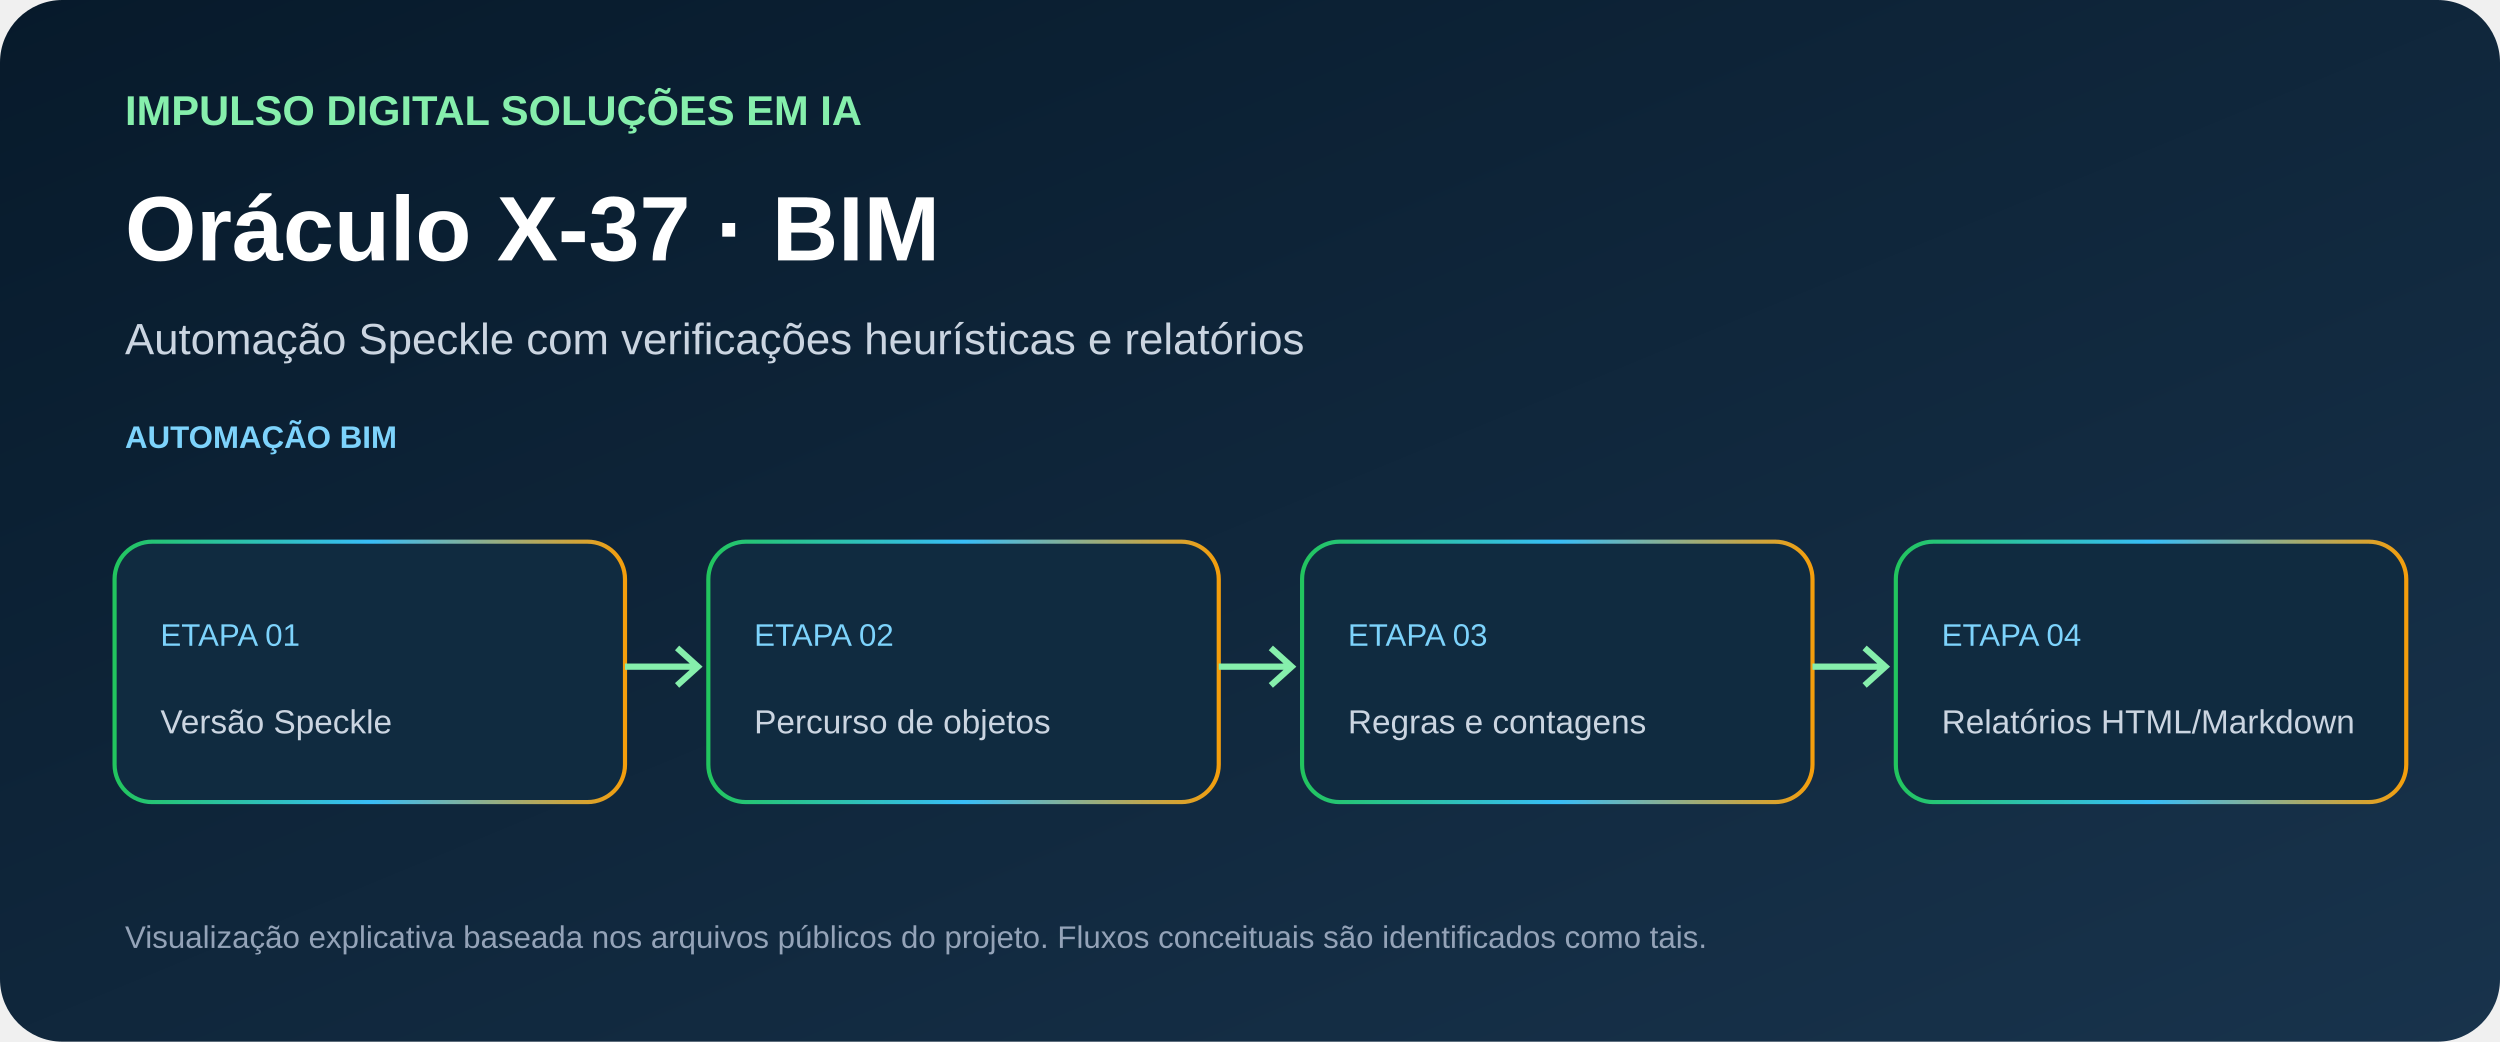
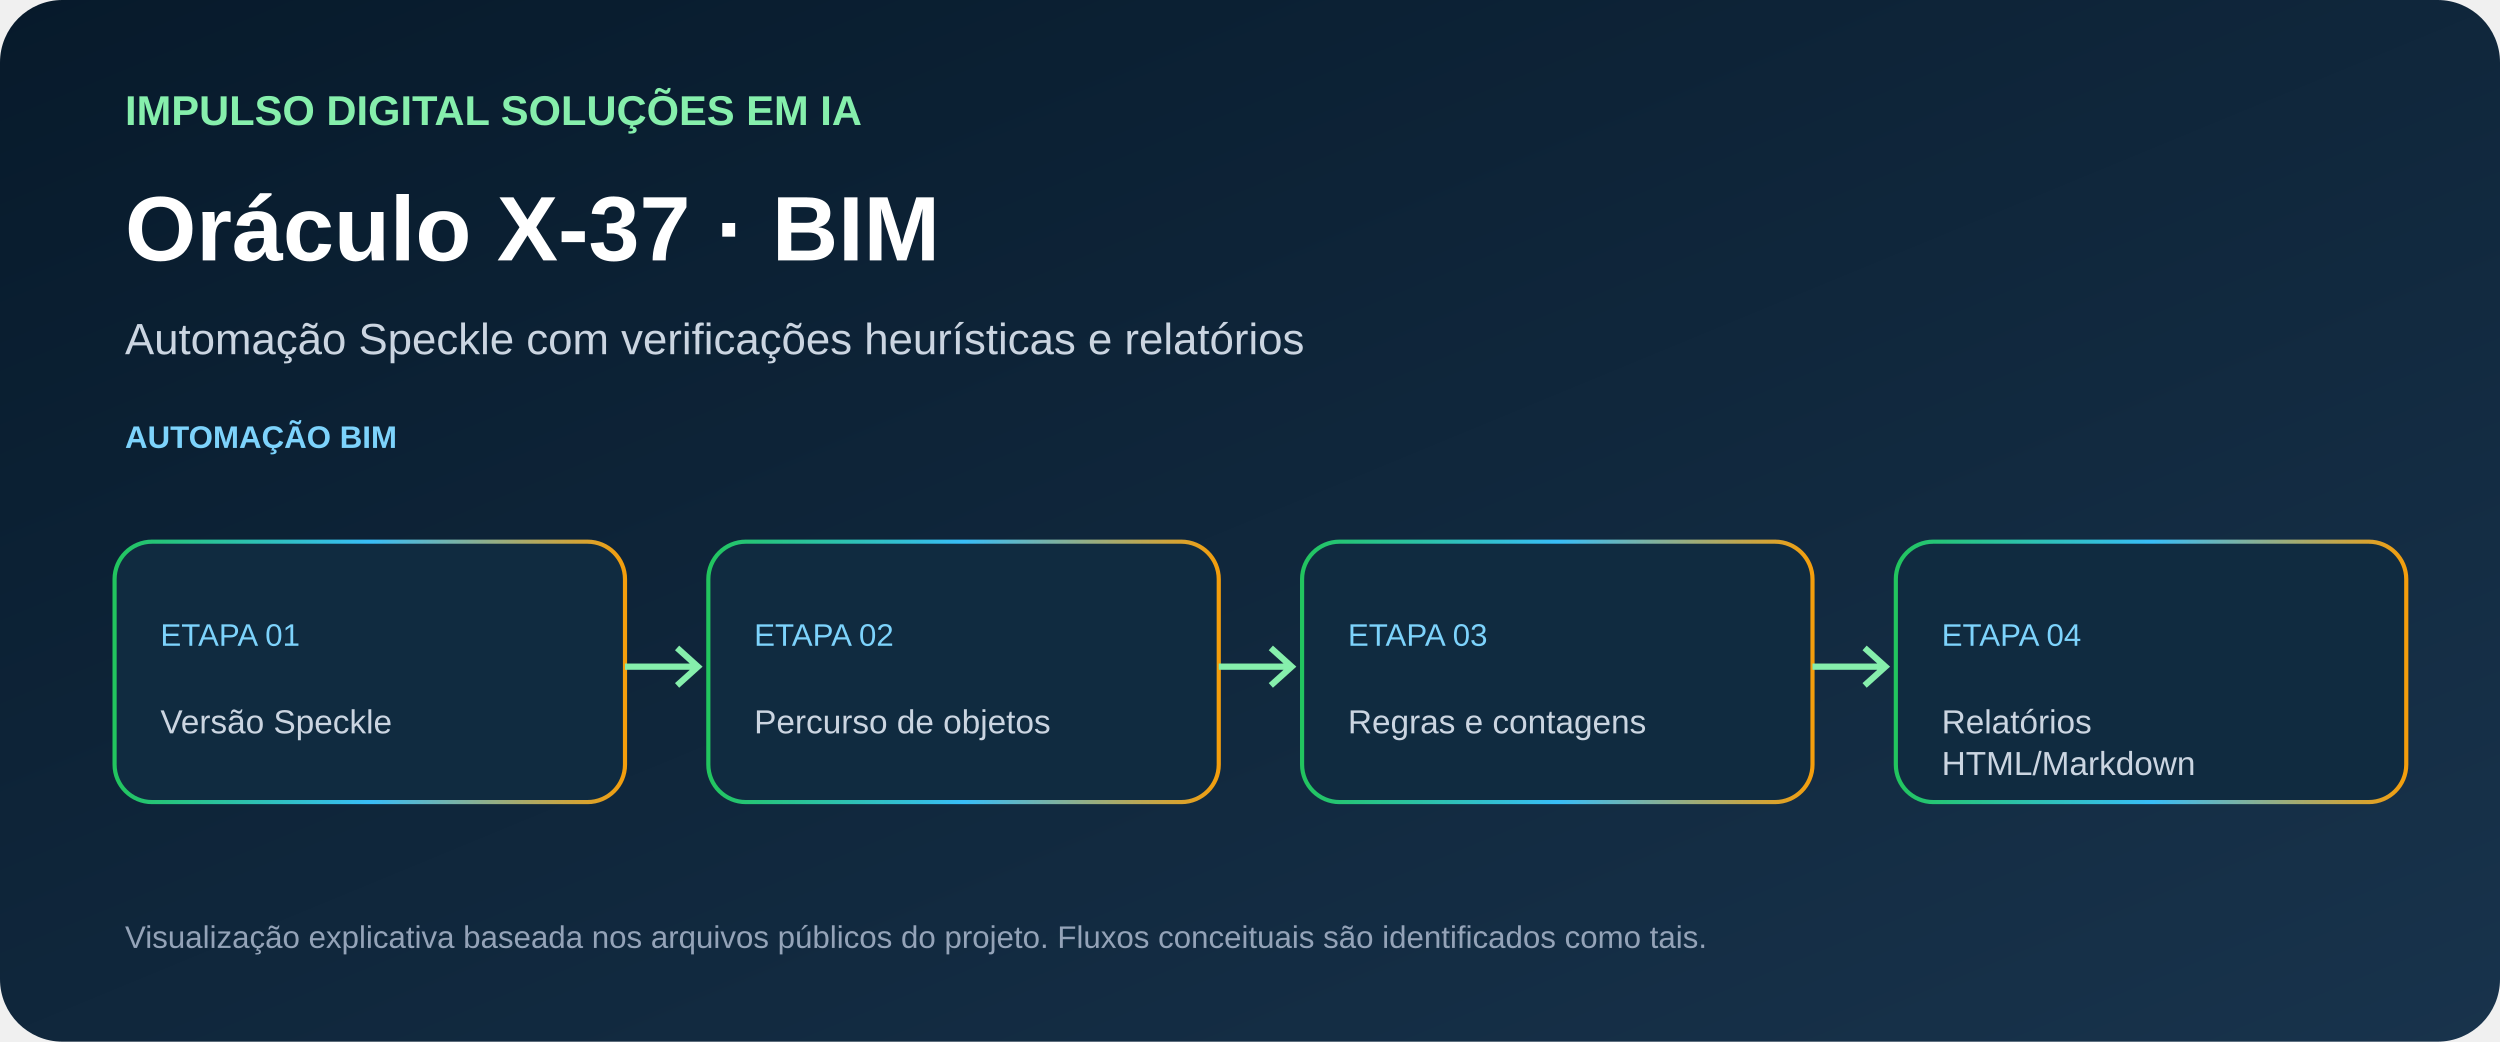
<svg xmlns="http://www.w3.org/2000/svg" width="1200" height="500" viewBox="0 0 1200 500">
  <defs>
    <linearGradient id="b" x2="1" y2="1">
      <stop stop-color="#071a2b" />
      <stop offset="1" stop-color="#18334c" />
    </linearGradient>
    <linearGradient id="g">
      <stop stop-color="#22c55e" />
      <stop offset=".5" stop-color="#38bdf8" />
      <stop offset="1" stop-color="#f59e0b" />
    </linearGradient>
  </defs>
  <rect width="1200" height="500" rx="30" fill="url(#b)" />
  <text x="60" y="60" fill="#86efac" font-family="Arial" font-size="20" font-weight="bold">IMPULSO DIGITAL SOLUÇÕES EM IA</text>
  <text x="60" y="125" fill="white" font-family="Arial" font-size="44" font-weight="bold">Oráculo X-37 · BIM</text>
  <text x="60" y="170" fill="#cbd5e1" font-family="Arial" font-size="21">Automação Speckle com verificações heurísticas e relatórios</text>
  <text x="60" y="215" fill="#7dd3fc" font-family="Arial" font-size="15" font-weight="bold">AUTOMAÇÃO BIM</text>
  <rect x="55" y="260" width="245" height="125" rx="18" fill="#102b40" stroke="url(#g)" stroke-width="2" />
  <text x="77" y="310" fill="#7dd3fc" font-family="Arial" font-size="15">ETAPA 01</text>
  <text x="77" y="352" fill="#cbd5e1" font-family="Arial,sans-serif" font-size="16">Versão Speckle</text>
  <path d="M300 320h35m-10 -9 10 9-10 9" stroke="#86efac" stroke-width="3" fill="none" />
  <rect x="340" y="260" width="245" height="125" rx="18" fill="#102b40" stroke="url(#g)" stroke-width="2" />
  <text x="362" y="310" fill="#7dd3fc" font-family="Arial" font-size="15">ETAPA 02</text>
  <text x="362" y="352" fill="#cbd5e1" font-family="Arial,sans-serif" font-size="16">Percurso de objetos</text>
  <path d="M585 320h35m-10 -9 10 9-10 9" stroke="#86efac" stroke-width="3" fill="none" />
  <rect x="625" y="260" width="245" height="125" rx="18" fill="#102b40" stroke="url(#g)" stroke-width="2" />
  <text x="647" y="310" fill="#7dd3fc" font-family="Arial" font-size="15">ETAPA 03</text>
  <text x="647" y="352" fill="#cbd5e1" font-family="Arial,sans-serif" font-size="16">Regras e contagens</text>
  <path d="M870 320h35m-10 -9 10 9-10 9" stroke="#86efac" stroke-width="3" fill="none" />
  <rect x="910" y="260" width="245" height="125" rx="18" fill="#102b40" stroke="url(#g)" stroke-width="2" />
  <text x="932" y="310" fill="#7dd3fc" font-family="Arial" font-size="15">ETAPA 04</text>
-   <text x="932" y="352" fill="#cbd5e1" font-family="Arial,sans-serif" font-size="16">Relatórios HTML/Markdown</text>
+   <text x="932" y="352" fill="#cbd5e1" font-family="Arial,sans-serif" font-size="16">
+     <tspan x="932" dy="0">Relatórios</tspan>
+     <tspan x="932" dy="20">HTML/Markdown</tspan>
+   </text>
  <text x="60" y="455" fill="#94a3b8" font-family="Arial" font-size="15">Visualização explicativa baseada nos arquivos públicos do projeto. Fluxos conceituais são identificados como tais.</text>
</svg>
